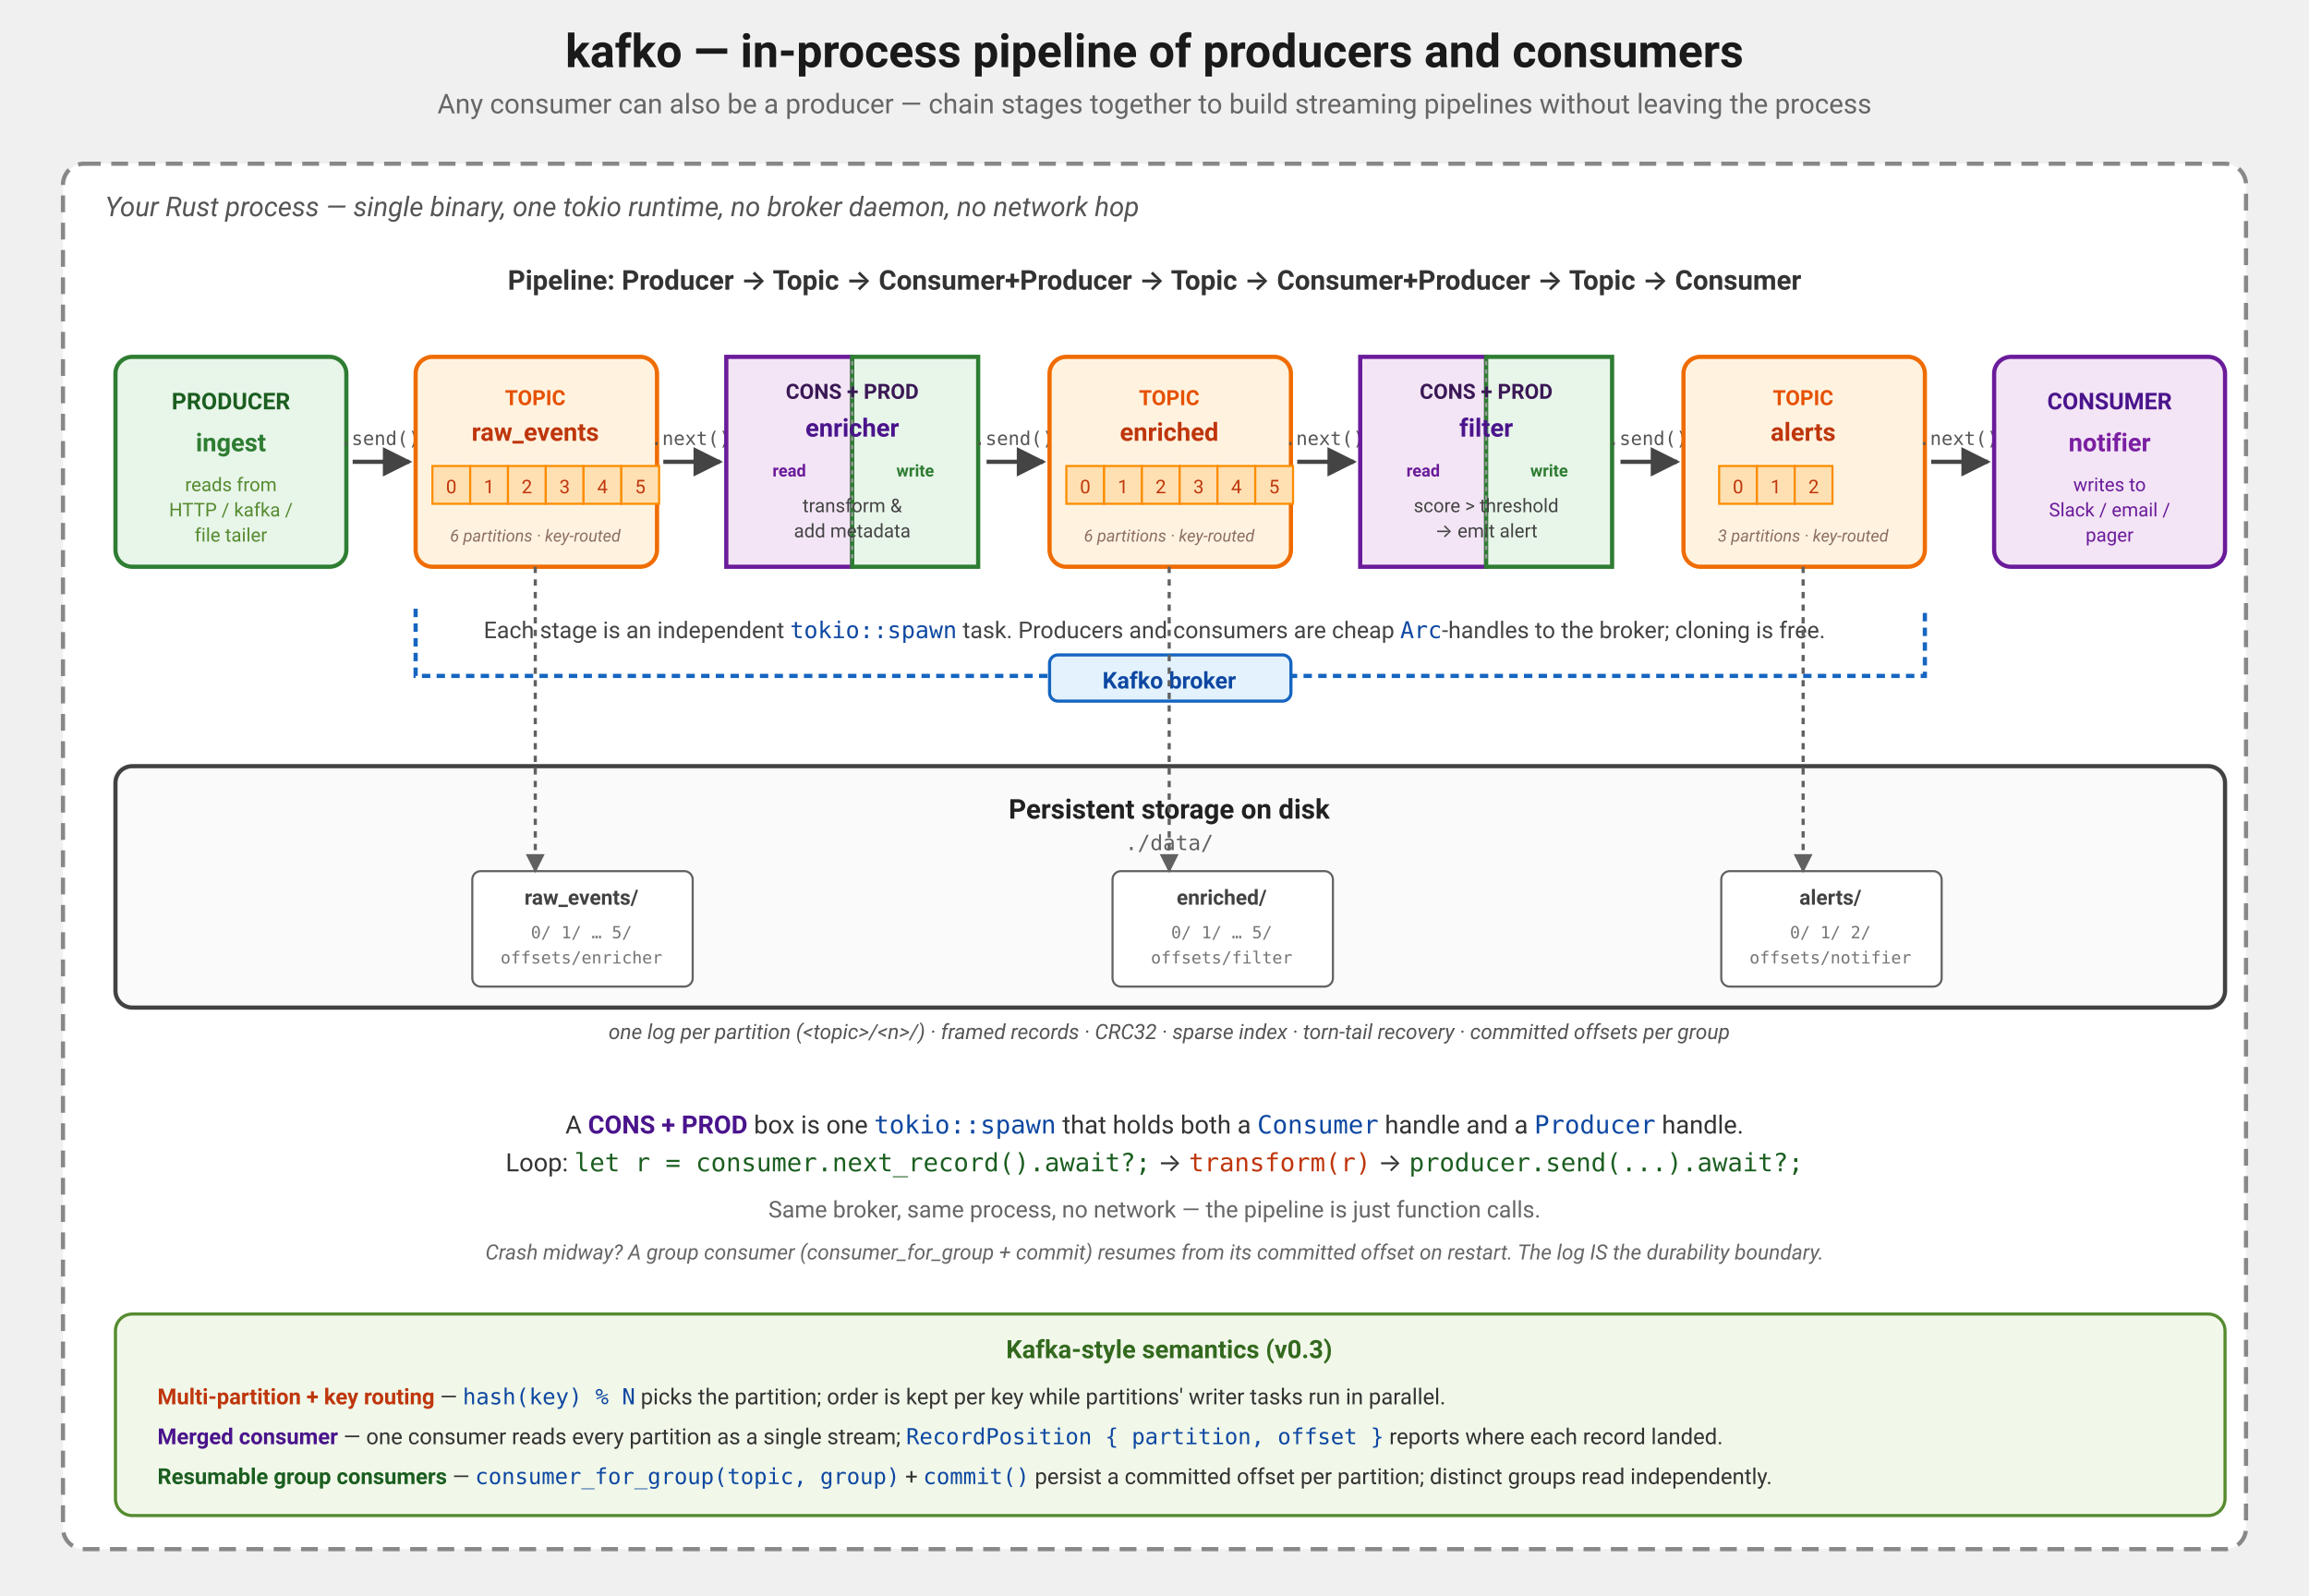
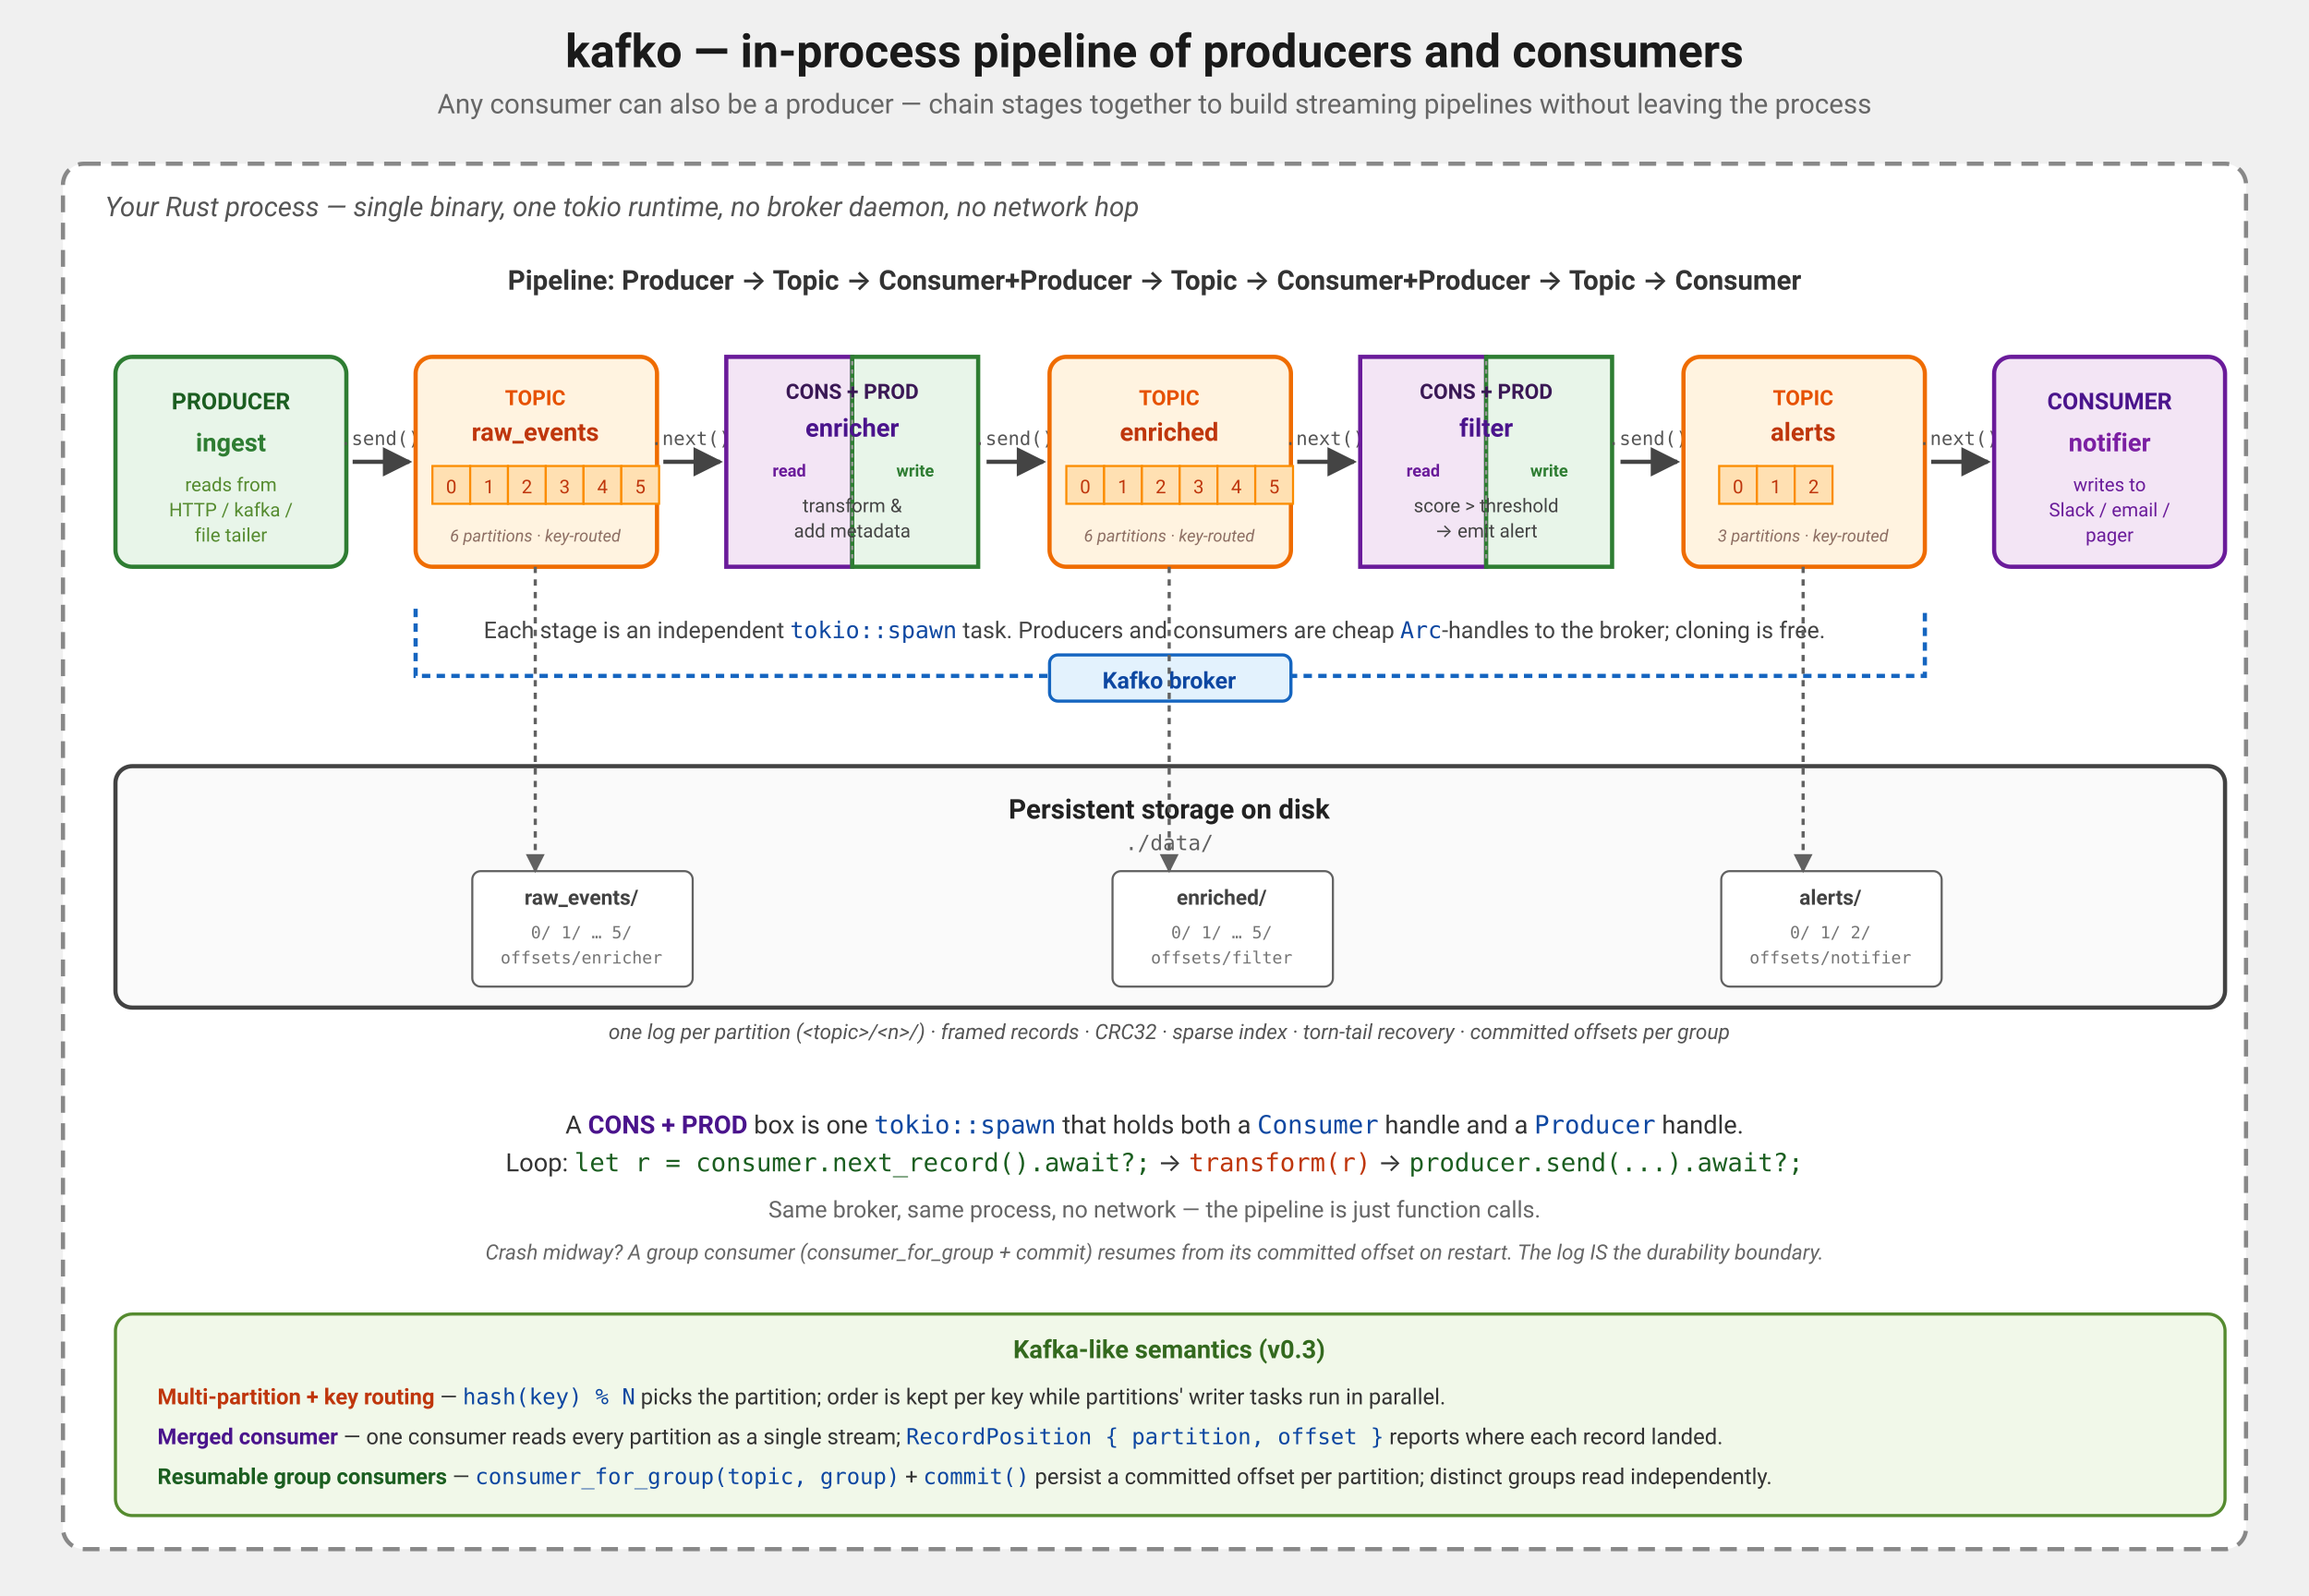
<svg xmlns="http://www.w3.org/2000/svg" viewBox="0 0 1100 760" font-family="-apple-system, BlinkMacSystemFont, 'Segoe UI', Roboto, sans-serif">
  <defs>
    <marker id="arrow" viewBox="0 0 10 10" refX="9" refY="5" markerWidth="7" markerHeight="7" orient="auto-start-reverse">
      <path d="M 0 0 L 10 5 L 0 10 z" fill="#444" />
    </marker>
    <marker id="arrow-disk" viewBox="0 0 10 10" refX="9" refY="5" markerWidth="6" markerHeight="6" orient="auto-start-reverse">
      <path d="M 0 0 L 10 5 L 0 10 z" fill="#616161" />
    </marker>
  </defs>
  <text x="550" y="32" text-anchor="middle" font-size="22" font-weight="600" fill="#1a1a1a">
    kafko — in-process pipeline of producers and consumers
  </text>
  <text x="550" y="54" text-anchor="middle" font-size="13" fill="#666">
    Any consumer can also be a producer — chain stages together to build streaming pipelines without leaving the process
  </text>
  <rect x="30" y="78" width="1040" height="660" rx="10" fill="#ffffff" stroke="#888" stroke-width="2" stroke-dasharray="8,5" />
  <text x="50" y="103" font-size="13" font-style="italic" fill="#555">
    Your Rust process — single binary, one tokio runtime, no broker daemon, no network hop
  </text>
  <text x="550" y="138" text-anchor="middle" font-size="13" font-weight="600" fill="#333">
    Pipeline: Producer → Topic → Consumer+Producer → Topic → Consumer+Producer → Topic → Consumer
  </text>
  <rect x="55" y="170" width="110" height="100" rx="8" fill="#e8f5e9" stroke="#2e7d32" stroke-width="2" />
  <text x="110" y="195" text-anchor="middle" font-size="11" font-weight="700" fill="#1b5e20">
    PRODUCER
  </text>
  <text x="110" y="215" text-anchor="middle" font-size="12" font-weight="600" fill="#2e7d32">
    ingest
  </text>
  <text x="110" y="234" text-anchor="middle" font-size="9" fill="#558b2f">
    reads from
  </text>
  <text x="110" y="246" text-anchor="middle" font-size="9" fill="#558b2f">
    HTTP / kafka /
  </text>
  <text x="110" y="258" text-anchor="middle" font-size="9" fill="#558b2f">
    file tailer
  </text>
  <path d="M 168 220 L 195 220" stroke="#444" stroke-width="2" fill="none" marker-end="url(#arrow)" />
  <text x="181" y="212" text-anchor="middle" font-size="9" font-family="monospace" fill="#555">.send()</text>
  <rect x="198" y="170" width="115" height="100" rx="8" fill="#fff3e0" stroke="#ef6c00" stroke-width="2" />
  <text x="255" y="193" text-anchor="middle" font-size="10" font-weight="700" fill="#e65100">
    TOPIC
  </text>
  <text x="255" y="210" text-anchor="middle" font-size="12" font-weight="600" fill="#bf360c">
    raw_events
  </text>
  <g transform="translate(206, 222)">
    <rect x="0" y="0" width="18" height="18" fill="#ffe0b2" stroke="#fb8c00" />
    <rect x="18" y="0" width="18" height="18" fill="#ffe0b2" stroke="#fb8c00" />
    <rect x="36" y="0" width="18" height="18" fill="#ffe0b2" stroke="#fb8c00" />
    <rect x="54" y="0" width="18" height="18" fill="#ffe0b2" stroke="#fb8c00" />
    <rect x="72" y="0" width="18" height="18" fill="#ffe0b2" stroke="#fb8c00" />
    <rect x="90" y="0" width="18" height="18" fill="#ffe0b2" stroke="#fb8c00" />
    <text x="9" y="13" text-anchor="middle" font-size="9" fill="#bf360c">0</text>
    <text x="27" y="13" text-anchor="middle" font-size="9" fill="#bf360c">1</text>
    <text x="45" y="13" text-anchor="middle" font-size="9" fill="#bf360c">2</text>
    <text x="63" y="13" text-anchor="middle" font-size="9" fill="#bf360c">3</text>
    <text x="81" y="13" text-anchor="middle" font-size="9" fill="#bf360c">4</text>
    <text x="99" y="13" text-anchor="middle" font-size="9" fill="#bf360c">5</text>
  </g>
  <text x="255" y="258" text-anchor="middle" font-size="8" font-style="italic" fill="#8d6e63">
    6 partitions · key-routed
  </text>
  <path d="M 316 220 L 343 220" stroke="#444" stroke-width="2" fill="none" marker-end="url(#arrow)" />
  <text x="329" y="212" text-anchor="middle" font-size="9" font-family="monospace" fill="#555">.next()</text>
  <g>
    <rect x="346" y="170" width="60" height="100" rx="8 0 0 8" fill="#f3e5f5" stroke="#6a1b9a" stroke-width="2" />
    <rect x="406" y="170" width="60" height="100" rx="0 8 8 0" fill="#e8f5e9" stroke="#2e7d32" stroke-width="2" />
    <line x1="406" y1="172" x2="406" y2="268" stroke="#999" stroke-width="1" stroke-dasharray="2,2" />
    <text x="406" y="190" text-anchor="middle" font-size="10" font-weight="700" fill="#3a1855">
      CONS + PROD
    </text>
    <text x="406" y="208" text-anchor="middle" font-size="12" font-weight="600" fill="#4a148c">
      enricher
    </text>
    <text x="376" y="227" text-anchor="middle" font-size="8" font-weight="600" fill="#6a1b9a">read</text>
    <text x="436" y="227" text-anchor="middle" font-size="8" font-weight="600" fill="#2e7d32">write</text>
    <text x="406" y="244" text-anchor="middle" font-size="9" fill="#444">
      transform &amp;
    </text>
    <text x="406" y="256" text-anchor="middle" font-size="9" fill="#444">
      add metadata
    </text>
  </g>
  <path d="M 470 220 L 497 220" stroke="#444" stroke-width="2" fill="none" marker-end="url(#arrow)" />
  <text x="483" y="212" text-anchor="middle" font-size="9" font-family="monospace" fill="#555">.send()</text>
  <rect x="500" y="170" width="115" height="100" rx="8" fill="#fff3e0" stroke="#ef6c00" stroke-width="2" />
  <text x="557" y="193" text-anchor="middle" font-size="10" font-weight="700" fill="#e65100">
    TOPIC
  </text>
  <text x="557" y="210" text-anchor="middle" font-size="12" font-weight="600" fill="#bf360c">
    enriched
  </text>
  <g transform="translate(508, 222)">
    <rect x="0" y="0" width="18" height="18" fill="#ffe0b2" stroke="#fb8c00" />
    <rect x="18" y="0" width="18" height="18" fill="#ffe0b2" stroke="#fb8c00" />
    <rect x="36" y="0" width="18" height="18" fill="#ffe0b2" stroke="#fb8c00" />
    <rect x="54" y="0" width="18" height="18" fill="#ffe0b2" stroke="#fb8c00" />
    <rect x="72" y="0" width="18" height="18" fill="#ffe0b2" stroke="#fb8c00" />
    <rect x="90" y="0" width="18" height="18" fill="#ffe0b2" stroke="#fb8c00" />
    <text x="9" y="13" text-anchor="middle" font-size="9" fill="#bf360c">0</text>
    <text x="27" y="13" text-anchor="middle" font-size="9" fill="#bf360c">1</text>
    <text x="45" y="13" text-anchor="middle" font-size="9" fill="#bf360c">2</text>
    <text x="63" y="13" text-anchor="middle" font-size="9" fill="#bf360c">3</text>
    <text x="81" y="13" text-anchor="middle" font-size="9" fill="#bf360c">4</text>
    <text x="99" y="13" text-anchor="middle" font-size="9" fill="#bf360c">5</text>
  </g>
  <text x="557" y="258" text-anchor="middle" font-size="8" font-style="italic" fill="#8d6e63">
    6 partitions · key-routed
  </text>
  <path d="M 618 220 L 645 220" stroke="#444" stroke-width="2" fill="none" marker-end="url(#arrow)" />
  <text x="631" y="212" text-anchor="middle" font-size="9" font-family="monospace" fill="#555">.next()</text>
  <g>
    <rect x="648" y="170" width="60" height="100" rx="8 0 0 8" fill="#f3e5f5" stroke="#6a1b9a" stroke-width="2" />
    <rect x="708" y="170" width="60" height="100" rx="0 8 8 0" fill="#e8f5e9" stroke="#2e7d32" stroke-width="2" />
    <line x1="708" y1="172" x2="708" y2="268" stroke="#999" stroke-width="1" stroke-dasharray="2,2" />
    <text x="708" y="190" text-anchor="middle" font-size="10" font-weight="700" fill="#3a1855">
      CONS + PROD
    </text>
    <text x="708" y="208" text-anchor="middle" font-size="12" font-weight="600" fill="#4a148c">
      filter
    </text>
    <text x="678" y="227" text-anchor="middle" font-size="8" font-weight="600" fill="#6a1b9a">read</text>
    <text x="738" y="227" text-anchor="middle" font-size="8" font-weight="600" fill="#2e7d32">write</text>
    <text x="708" y="244" text-anchor="middle" font-size="9" fill="#444">
      score &gt; threshold
    </text>
    <text x="708" y="256" text-anchor="middle" font-size="9" fill="#444">
      → emit alert
    </text>
  </g>
  <path d="M 772 220 L 799 220" stroke="#444" stroke-width="2" fill="none" marker-end="url(#arrow)" />
  <text x="785" y="212" text-anchor="middle" font-size="9" font-family="monospace" fill="#555">.send()</text>
  <rect x="802" y="170" width="115" height="100" rx="8" fill="#fff3e0" stroke="#ef6c00" stroke-width="2" />
  <text x="859" y="193" text-anchor="middle" font-size="10" font-weight="700" fill="#e65100">
    TOPIC
  </text>
  <text x="859" y="210" text-anchor="middle" font-size="12" font-weight="600" fill="#bf360c">
    alerts
  </text>
  <g transform="translate(819, 222)">
    <rect x="0" y="0" width="18" height="18" fill="#ffe0b2" stroke="#fb8c00" />
    <rect x="18" y="0" width="18" height="18" fill="#ffe0b2" stroke="#fb8c00" />
    <rect x="36" y="0" width="18" height="18" fill="#ffe0b2" stroke="#fb8c00" />
    <text x="9" y="13" text-anchor="middle" font-size="9" fill="#bf360c">0</text>
    <text x="27" y="13" text-anchor="middle" font-size="9" fill="#bf360c">1</text>
    <text x="45" y="13" text-anchor="middle" font-size="9" fill="#bf360c">2</text>
  </g>
  <text x="859" y="258" text-anchor="middle" font-size="8" font-style="italic" fill="#8d6e63">
    3 partitions · key-routed
  </text>
  <path d="M 920 220 L 947 220" stroke="#444" stroke-width="2" fill="none" marker-end="url(#arrow)" />
  <text x="933" y="212" text-anchor="middle" font-size="9" font-family="monospace" fill="#555">.next()</text>
  <rect x="950" y="170" width="110" height="100" rx="8" fill="#f3e5f5" stroke="#6a1b9a" stroke-width="2" />
  <text x="1005" y="195" text-anchor="middle" font-size="11" font-weight="700" fill="#4a148c">
    CONSUMER
  </text>
  <text x="1005" y="215" text-anchor="middle" font-size="12" font-weight="600" fill="#7b1fa2">
    notifier
  </text>
  <text x="1005" y="234" text-anchor="middle" font-size="9" fill="#6a1b9a">
    writes to
  </text>
  <text x="1005" y="246" text-anchor="middle" font-size="9" fill="#6a1b9a">
    Slack / email /
  </text>
  <text x="1005" y="258" text-anchor="middle" font-size="9" fill="#6a1b9a">
    pager
  </text>
  <text x="550" y="304" text-anchor="middle" font-size="11" fill="#444">
    Each stage is an independent
    <tspan font-family="monospace" fill="#0d47a1">tokio::spawn</tspan>
    task. Producers and consumers are cheap
    <tspan font-family="monospace" fill="#0d47a1">Arc</tspan>-handles to the broker; cloning is free.
  </text>
  <path d="M 198 290 L 198 322 L 917 322 L 917 290" stroke="#1565c0" stroke-width="2" fill="none" stroke-dasharray="4,3" />
  <rect x="500" y="312" width="115" height="22" rx="4" fill="#e3f2fd" stroke="#1565c0" stroke-width="1.5" />
  <text x="557" y="328" text-anchor="middle" font-size="11" font-weight="700" fill="#0d47a1">
    Kafko broker
  </text>
  <rect x="55" y="365" width="1005" height="115" rx="8" fill="#fafafa" stroke="#424242" stroke-width="2" />
  <text x="557" y="390" text-anchor="middle" font-size="13" font-weight="700" fill="#212121">
    Persistent storage on disk
  </text>
  <text x="557" y="405" text-anchor="middle" font-size="10" font-family="monospace" fill="#616161">
    ./data/
  </text>
  <g transform="translate(225, 415)">
    <rect x="0" y="0" width="105" height="55" fill="#fff" stroke="#616161" rx="4" />
    <text x="52" y="16" text-anchor="middle" font-size="10" font-weight="700" fill="#424242">raw_events/</text>
    <text x="52" y="32" text-anchor="middle" font-size="8" font-family="monospace" fill="#757575">0/ 1/ … 5/</text>
    <text x="52" y="44" text-anchor="middle" font-size="8" font-family="monospace" fill="#757575">offsets/enricher</text>
  </g>
  <g transform="translate(530, 415)">
    <rect x="0" y="0" width="105" height="55" fill="#fff" stroke="#616161" rx="4" />
    <text x="52" y="16" text-anchor="middle" font-size="10" font-weight="700" fill="#424242">enriched/</text>
    <text x="52" y="32" text-anchor="middle" font-size="8" font-family="monospace" fill="#757575">0/ 1/ … 5/</text>
    <text x="52" y="44" text-anchor="middle" font-size="8" font-family="monospace" fill="#757575">offsets/filter</text>
  </g>
  <g transform="translate(820, 415)">
    <rect x="0" y="0" width="105" height="55" fill="#fff" stroke="#616161" rx="4" />
    <text x="52" y="16" text-anchor="middle" font-size="10" font-weight="700" fill="#424242">alerts/</text>
    <text x="52" y="32" text-anchor="middle" font-size="8" font-family="monospace" fill="#757575">0/ 1/ 2/</text>
    <text x="52" y="44" text-anchor="middle" font-size="8" font-family="monospace" fill="#757575">offsets/notifier</text>
  </g>
  <path d="M 255 270 L 255 415" stroke="#616161" stroke-width="1.5" stroke-dasharray="3,3" fill="none" marker-end="url(#arrow-disk)" />
  <path d="M 557 270 L 557 415" stroke="#616161" stroke-width="1.5" stroke-dasharray="3,3" fill="none" marker-end="url(#arrow-disk)" />
  <path d="M 859 270 L 859 415" stroke="#616161" stroke-width="1.5" stroke-dasharray="3,3" fill="none" marker-end="url(#arrow-disk)" />
  <text x="557" y="495" text-anchor="middle" font-size="10" font-style="italic" fill="#555">
    one log per partition (&lt;topic&gt;/&lt;n&gt;/) · framed records · CRC32 · sparse index · torn-tail recovery · committed offsets per group
  </text>
  <text x="550" y="540" text-anchor="middle" font-size="12" fill="#333">
    A
    <tspan font-weight="700" fill="#4a148c">CONS + PROD</tspan>
    box is one
    <tspan font-family="monospace" fill="#0d47a1">tokio::spawn</tspan>
    that holds both a
    <tspan font-family="monospace" fill="#0d47a1">Consumer</tspan>
    handle and a
    <tspan font-family="monospace" fill="#0d47a1">Producer</tspan>
    handle.
  </text>
  <text x="550" y="558" text-anchor="middle" font-size="12" fill="#333">
    Loop:
    <tspan font-family="monospace" fill="#1b5e20">let r = consumer.next_record().await?;</tspan>
    →
    <tspan font-family="monospace" fill="#bf360c">transform(r)</tspan>
    →
    <tspan font-family="monospace" fill="#1b5e20">producer.send(...).await?;</tspan>
  </text>
  <text x="550" y="580" text-anchor="middle" font-size="11" fill="#666">
    Same broker, same process, no network — the pipeline is just function calls.
  </text>
  <text x="550" y="600" text-anchor="middle" font-size="10" font-style="italic" fill="#666">
    Crash midway? A group consumer (consumer_for_group + commit) resumes from its committed offset on restart. The log IS the durability boundary.
  </text>
  <rect x="55" y="626" width="1005" height="96" rx="8" fill="#f1f8e9" stroke="#558b2f" stroke-width="1.5" />
  <text x="557" y="647" text-anchor="middle" font-size="12" font-weight="700" fill="#33691e">
-     Kafka-style semantics (v0.3)
+     Kafka-like semantics (v0.3)
  </text>
  <text x="75" y="669" font-size="10.5" fill="#333">
    <tspan font-weight="700" fill="#bf360c">Multi-partition + key routing</tspan>
    — <tspan font-family="monospace" fill="#0d47a1">hash(key) % N</tspan> picks the partition; order is kept per key while partitions' writer tasks run in parallel.
  </text>
  <text x="75" y="688" font-size="10.5" fill="#333">
    <tspan font-weight="700" fill="#4a148c">Merged consumer</tspan>
    — one consumer reads every partition as a single stream; <tspan font-family="monospace" fill="#0d47a1">RecordPosition { partition, offset }</tspan> reports where each record landed.
  </text>
  <text x="75" y="707" font-size="10.5" fill="#333">
    <tspan font-weight="700" fill="#1b5e20">Resumable group consumers</tspan>
    — <tspan font-family="monospace" fill="#0d47a1">consumer_for_group(topic, group)</tspan> + <tspan font-family="monospace" fill="#0d47a1">commit()</tspan> persist a committed offset per partition; distinct groups read independently.
  </text>
</svg>
